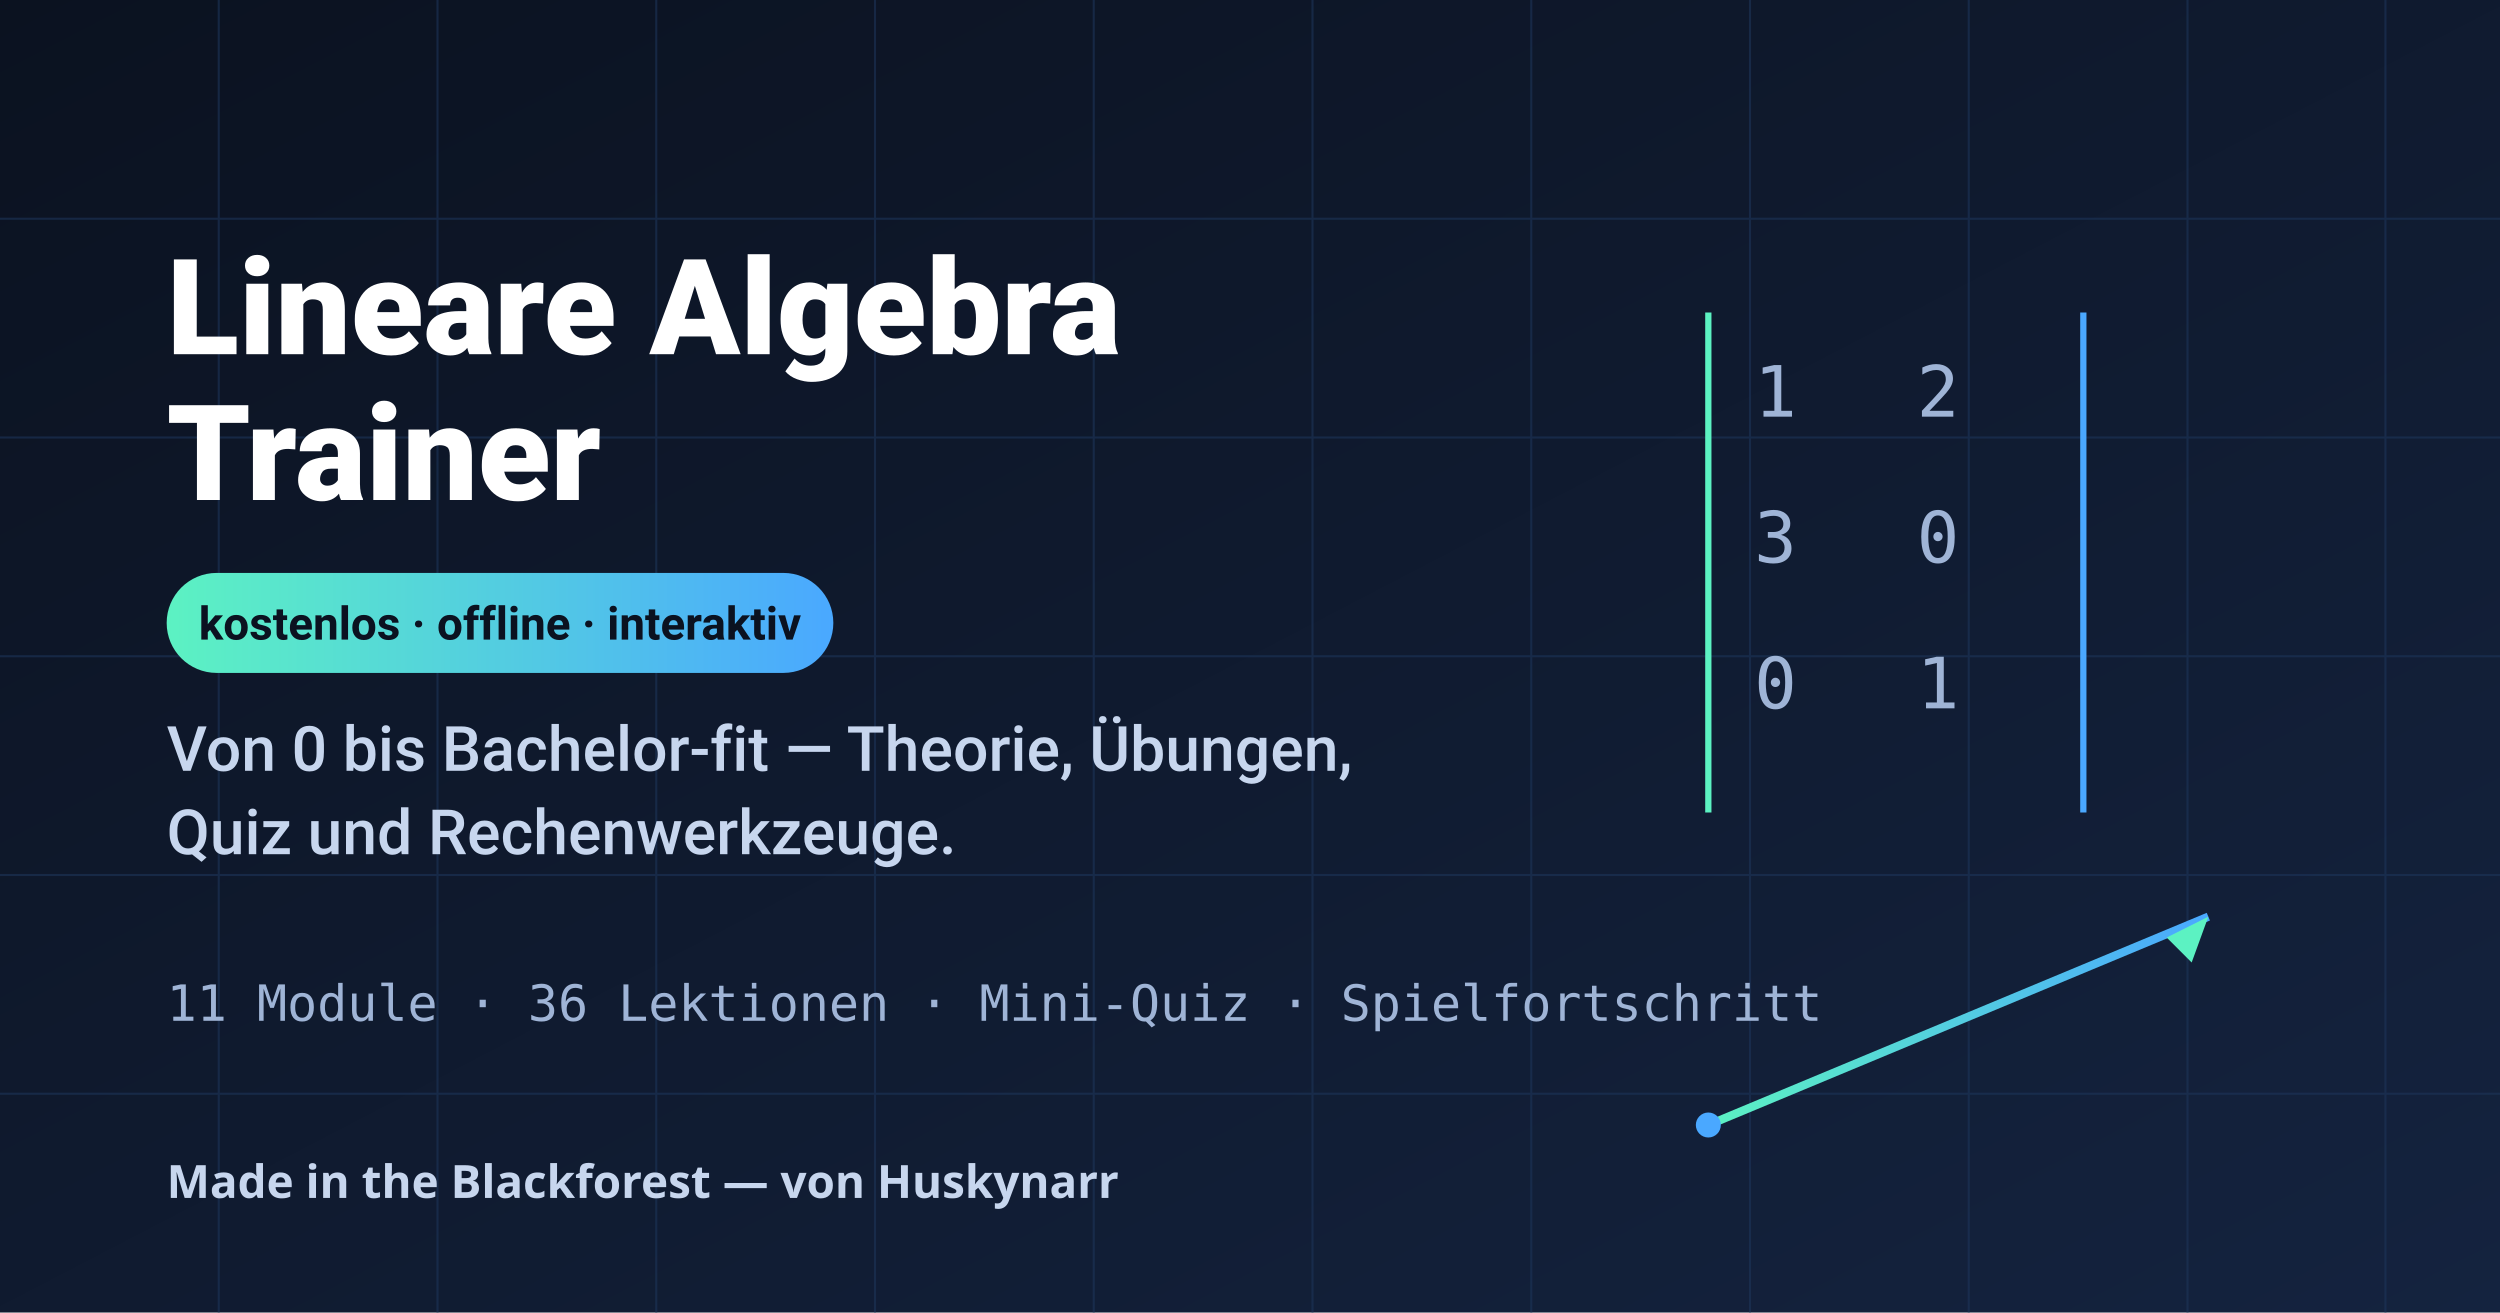
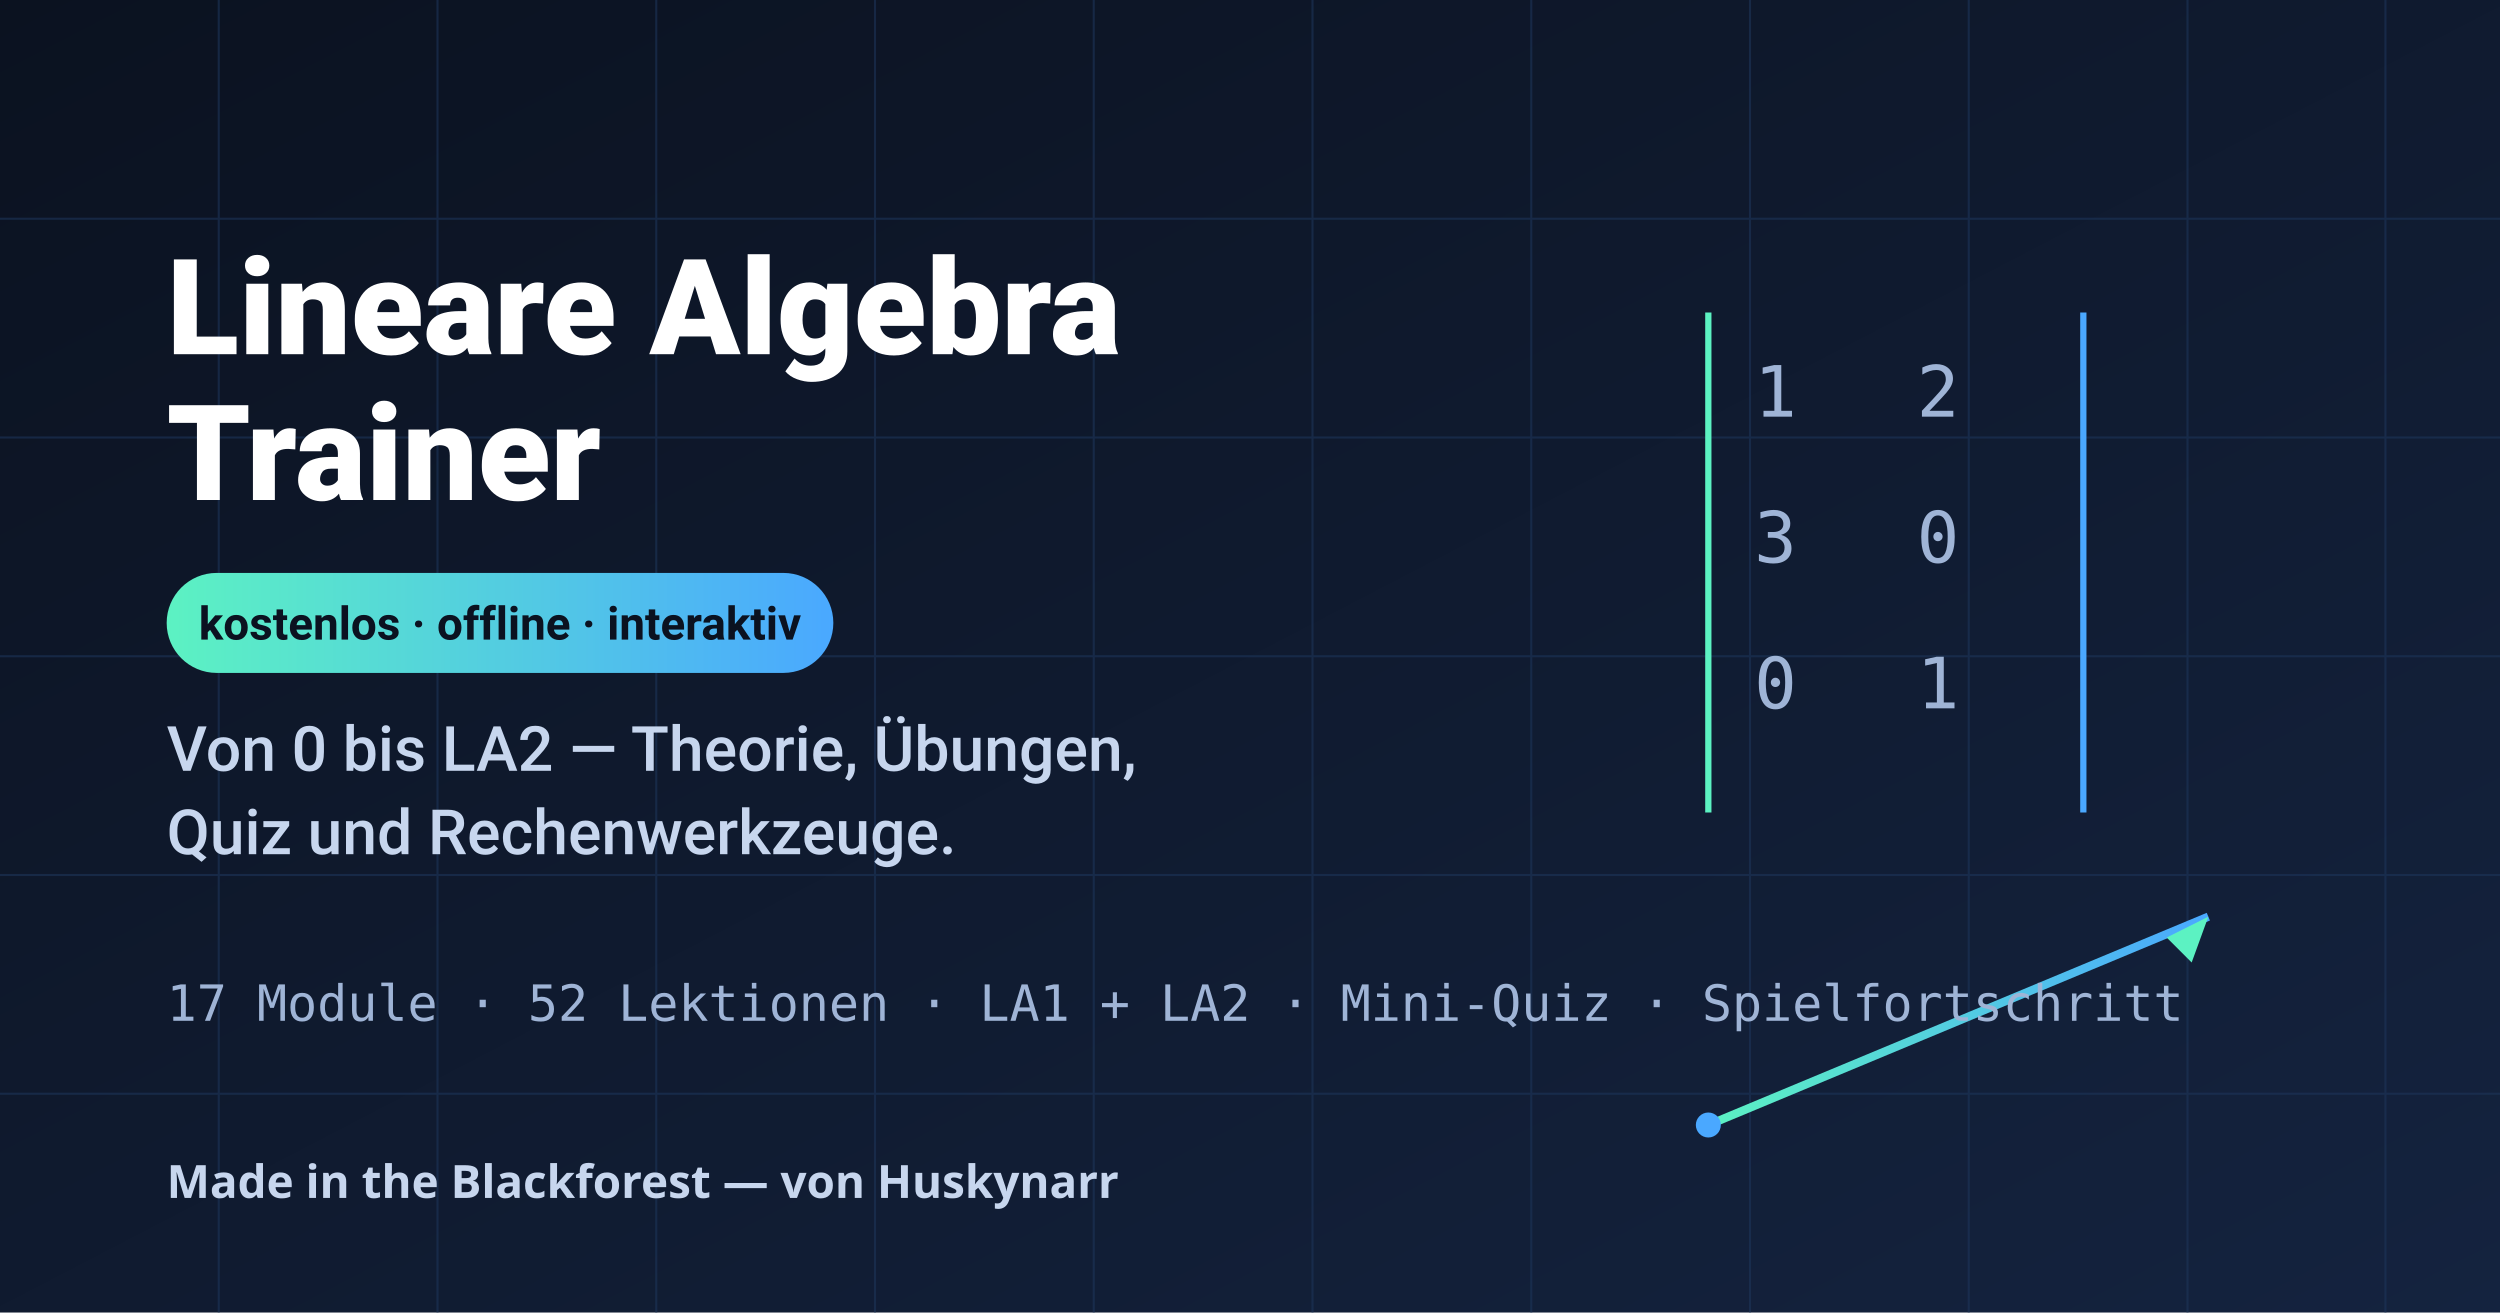
- <svg xmlns="http://www.w3.org/2000/svg" viewBox="0 0 1200 630" width="1200" height="630" role="img" aria-label="Lineare Algebra Trainer — 11 Module, 36 Lektionen, offline-fähig">
+ <svg xmlns="http://www.w3.org/2000/svg" viewBox="0 0 1200 630" width="1200" height="630" role="img" aria-label="Lineare Algebra Trainer — 17 Module, 52 Lektionen, LA1 + LA2, offline-fähig">
  <defs>
    <linearGradient id="bg" x1="0" y1="0" x2="1" y2="1">
      <stop offset="0" stop-color="#0b1220" />
      <stop offset="1" stop-color="#14233f" />
    </linearGradient>
    <linearGradient id="accent" x1="0" y1="0" x2="1" y2="0">
      <stop offset="0" stop-color="#5cf2c2" />
      <stop offset="1" stop-color="#4aa8ff" />
    </linearGradient>
    <style>
      .ttl { font: 800 64px ui-sans-serif, system-ui, -apple-system, "Segoe UI", Roboto, sans-serif; fill: #ffffff; }
      .sub { font: 500 30px ui-sans-serif, system-ui, -apple-system, "Segoe UI", Roboto, sans-serif; fill: #c7d6ee; }
      .tag { font: 600 22px ui-sans-serif, system-ui, -apple-system, "Segoe UI", Roboto, sans-serif; fill: #0b1220; }
      .meta { font: 500 24px ui-monospace, "SF Mono", Menlo, Consolas, monospace; fill: #9fb4d6; }
      .brand { font: 700 22px ui-sans-serif, system-ui, sans-serif; fill: #c7d6ee; }
    </style>
  </defs>
  <rect width="1200" height="630" fill="url(#bg)" />
  <g stroke="#1c3358" stroke-width="1" opacity="0.6">
    <path d="M0 105 H1200 M0 210 H1200 M0 315 H1200 M0 420 H1200 M0 525 H1200" />
    <path d="M105 0 V630 M210 0 V630 M315 0 V630 M420 0 V630 M525 0 V630 M630 0 V630 M735 0 V630 M840 0 V630 M945 0 V630 M1050 0 V630 M1145 0 V630" />
  </g>
  <g transform="translate(820,150)" font-family="ui-monospace, monospace" font-size="34" fill="#9fb4d6">
    <path d="M0 0 L0 240 M180 0 L180 240" stroke="url(#accent)" stroke-width="3" fill="none" />
    <text x="22" y="50">1</text>
    <text x="100" y="50">2</text>
    <text x="22" y="120">3</text>
    <text x="100" y="120">0</text>
    <text x="22" y="190">0</text>
    <text x="100" y="190">1</text>
  </g>
  <g transform="translate(820,420)">
    <line x1="0" y1="120" x2="240" y2="20" stroke="url(#accent)" stroke-width="4" />
    <polygon points="240,20 220,30 232,42" fill="#5cf2c2" />
    <circle cx="0" cy="120" r="6" fill="#4aa8ff" />
  </g>
  <text x="80" y="170" class="ttl">Lineare Algebra</text>
  <text x="80" y="240" class="ttl">Trainer</text>
  <rect x="80" y="275" width="320" height="48" rx="24" fill="url(#accent)" />
  <text x="240" y="307" text-anchor="middle" class="tag">kostenlos · offline · interaktiv</text>
-   <text x="80" y="370" class="sub">Von 0 bis Bachelor-fit — Theorie, Übungen,</text>
+   <text x="80" y="370" class="sub">Von 0 bis LA2 — Theorie, Übungen,</text>
  <text x="80" y="410" class="sub">Quiz und Rechenwerkzeuge.</text>
-   <text x="80" y="490" class="meta">11 Module · 36 Lektionen · Mini-Quiz · Spielfortschritt</text>
+   <text x="80" y="490" class="meta">17 Module · 52 Lektionen · LA1 + LA2 · Mini-Quiz · Spielfortschritt</text>
  <text x="80" y="575" class="brand">Made in the Blackforest — von Huskynarr</text>
</svg>
